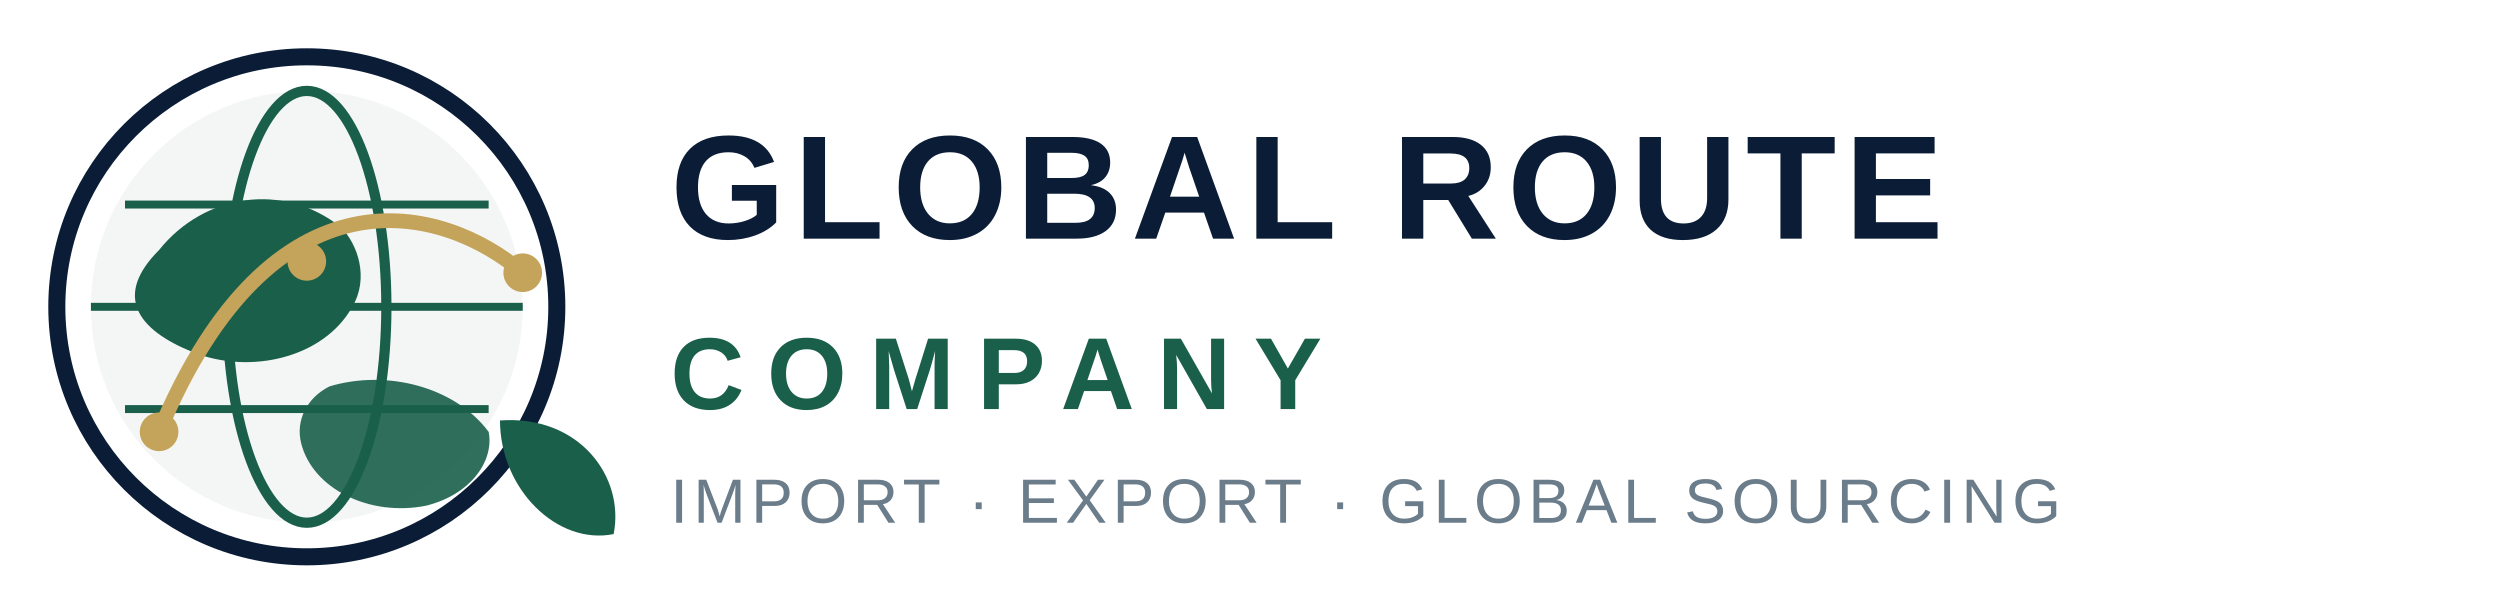
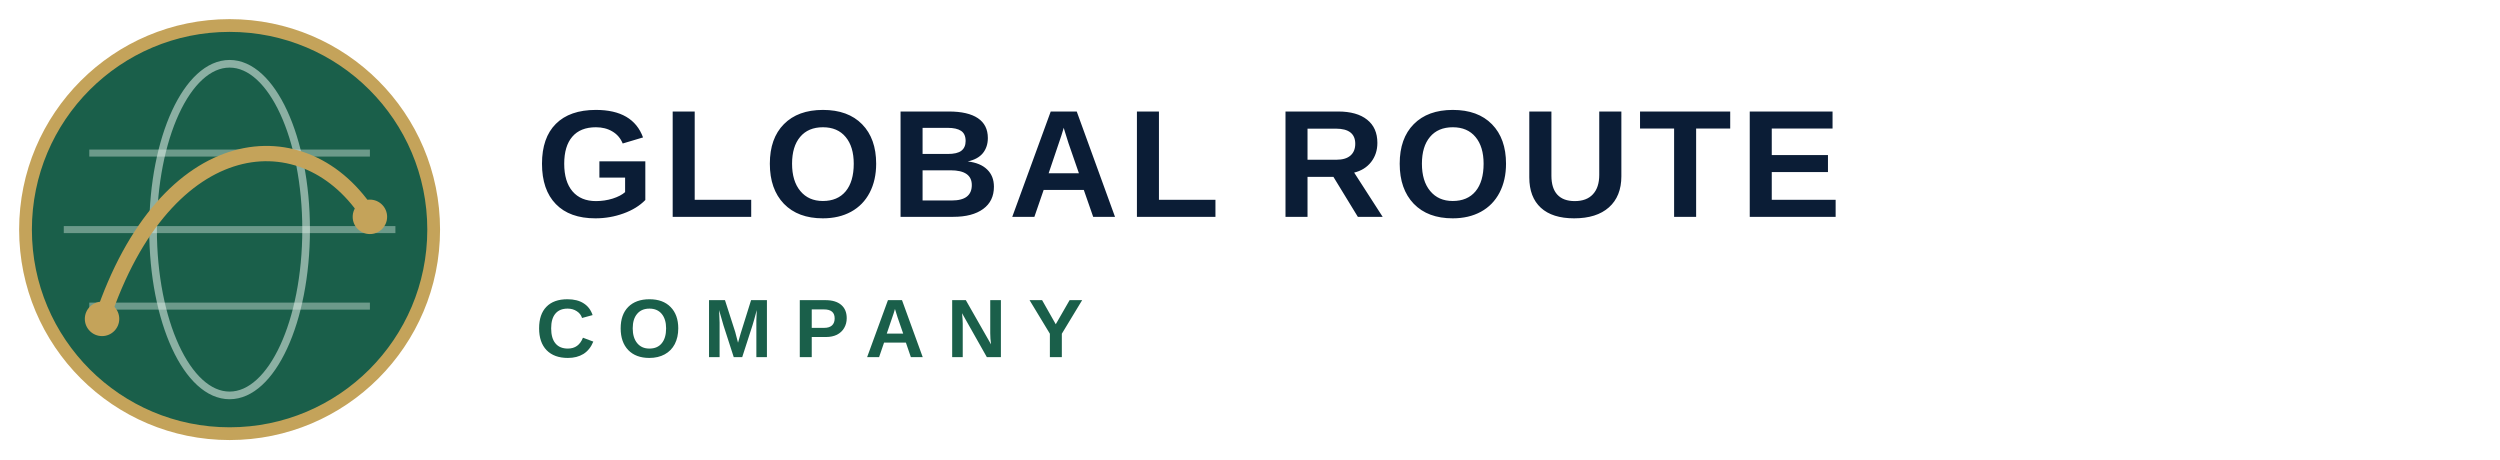
- <svg xmlns="http://www.w3.org/2000/svg" viewBox="0 0 440 108" role="img" aria-label="Global Route Company">
-   <circle cx="54" cy="54" r="44" fill="none" stroke="#0B1D36" stroke-width="3" />
-   <circle cx="54" cy="54" r="38" fill="#F3F6F4" />
-   <ellipse cx="54" cy="54" rx="14" ry="38" fill="none" stroke="#1A5F4A" stroke-width="1.8" />
-   <path d="M16 54h76M22 36h64M22 72h64" fill="none" stroke="#1A5F4A" stroke-width="1.4" />
-   <path d="M28 44c8-10 22-12 32-4 3 3 5 9 2 14-5 9-18 12-28 8s-14-10-6-18z" fill="#1A5F4A" />
-   <path d="M58 68c10-3 22 0 28 8 1 5-3 11-11 13-10 2-20-3-22-11-1-4 1-8 5-10z" fill="#1A5F4A" opacity=".9" />
-   <path d="M28 76 C48 28 78 36 92 48" fill="none" stroke="#C4A35A" stroke-width="2.6" stroke-linecap="round" />
-   <circle cx="28" cy="76" r="3.4" fill="#C4A35A" />
-   <circle cx="54" cy="46" r="3.4" fill="#C4A35A" />
-   <circle cx="92" cy="48" r="3.4" fill="#C4A35A" />
-   <path d="M88 74c14-1 22 10 20 20-10 2-20-8-20-20z" fill="#1A5F4A" />
-   <text x="118" y="42" font-family="Arial, Helvetica, sans-serif" font-size="26" font-weight="700" fill="#0B1D36" letter-spacing="1.5">GLOBAL ROUTE</text>
-   <text x="118" y="72" font-family="Arial, Helvetica, sans-serif" font-size="18" font-weight="600" fill="#1A5F4A" letter-spacing="4">COMPANY</text>
-   <text x="118" y="92" font-family="Arial, Helvetica, sans-serif" font-size="11" font-weight="500" fill="#6B7C8A" letter-spacing="1">IMPORT · EXPORT · GLOBAL SOURCING</text>
+ <svg xmlns="http://www.w3.org/2000/svg" viewBox="0 0 392 72" role="img" aria-label="Global Route Company">
+   <circle cx="36" cy="36" r="32" fill="#1A5F4A" />
+   <circle cx="36" cy="36" r="32" fill="none" stroke="#C4A35A" stroke-width="2" />
+   <ellipse cx="36" cy="36" rx="12" ry="26" fill="none" stroke="#E7F2EC" stroke-width="1.2" opacity=".55" />
+   <path d="M10 36h52M14 24h44M14 48h44" fill="none" stroke="#E7F2EC" stroke-width="1.1" opacity=".4" />
+   <path d="M16 50C26 20 48 18 58 34" fill="none" stroke="#C4A35A" stroke-width="2.4" stroke-linecap="round" />
+   <circle cx="16" cy="50" r="2.7" fill="#C4A35A" />
+   <circle cx="58" cy="34" r="2.7" fill="#C4A35A" />
+   <text x="84" y="34" font-family="Arial, Helvetica, sans-serif" font-size="24" font-weight="700" fill="#0B1D36" letter-spacing="1.2">GLOBAL ROUTE</text>
+   <text x="84" y="56" font-family="Arial, Helvetica, sans-serif" font-size="13" font-weight="600" fill="#1A5F4A" letter-spacing="3.4">COMPANY</text>
</svg>
